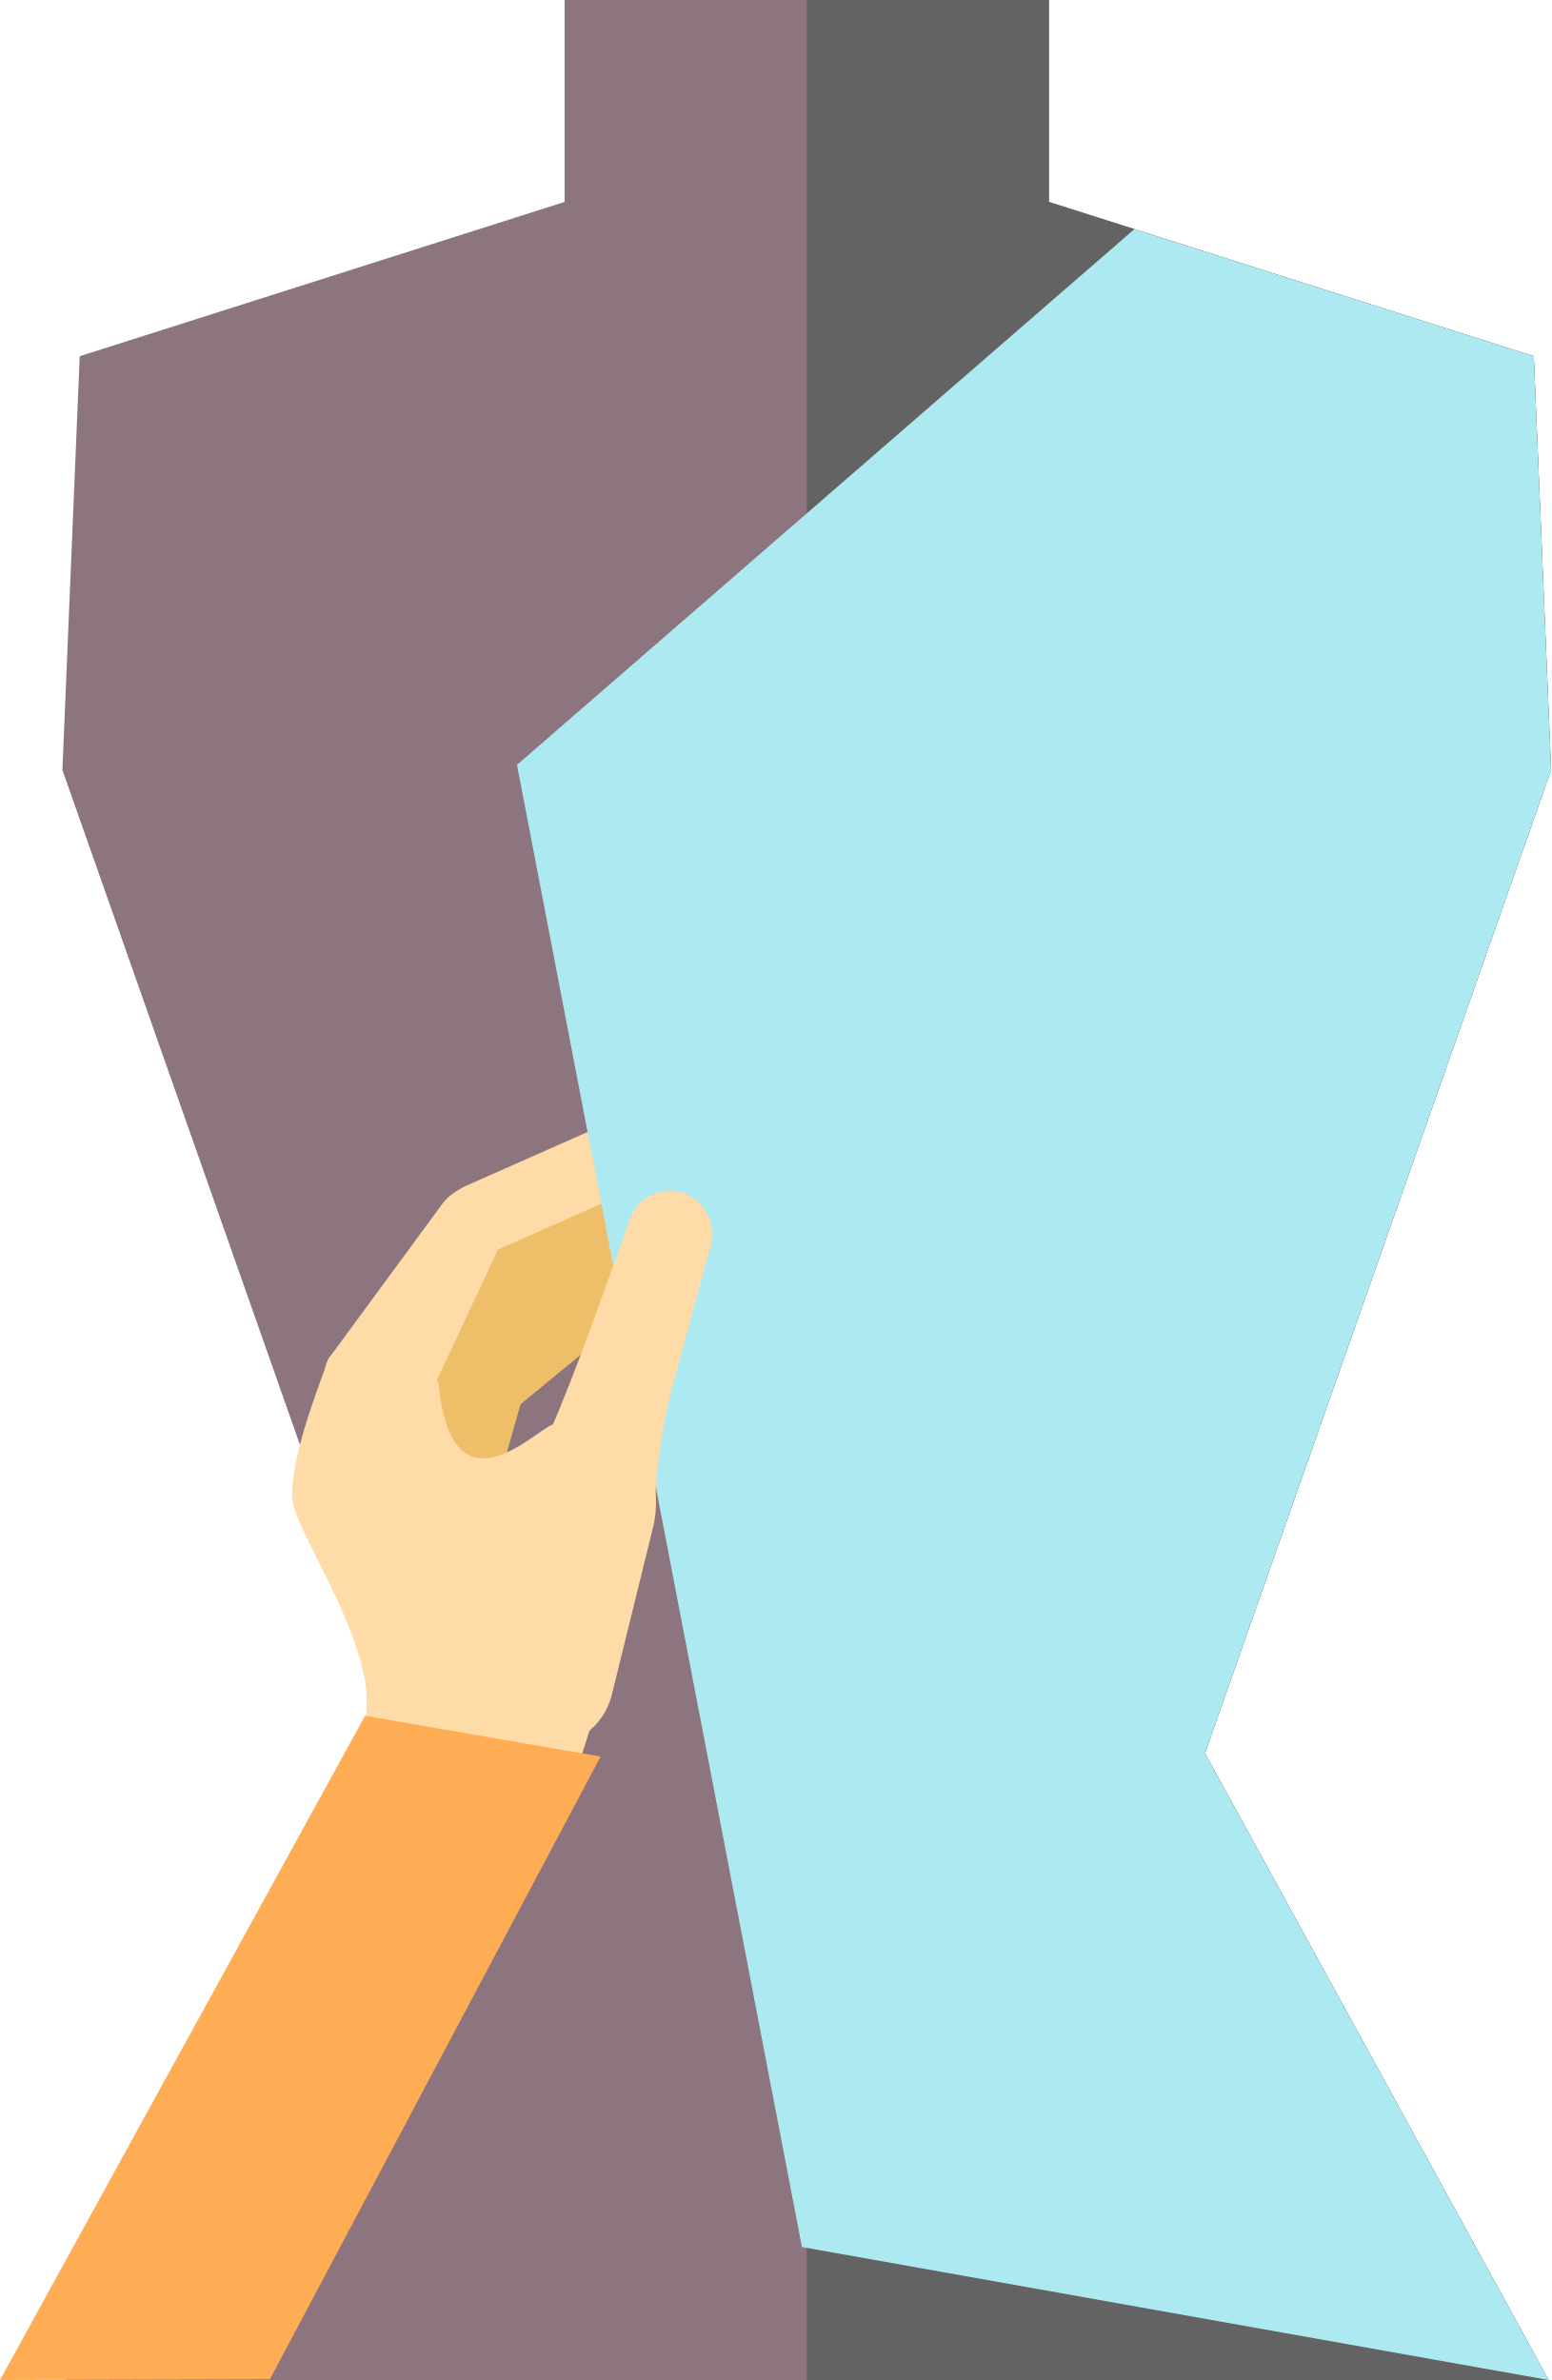
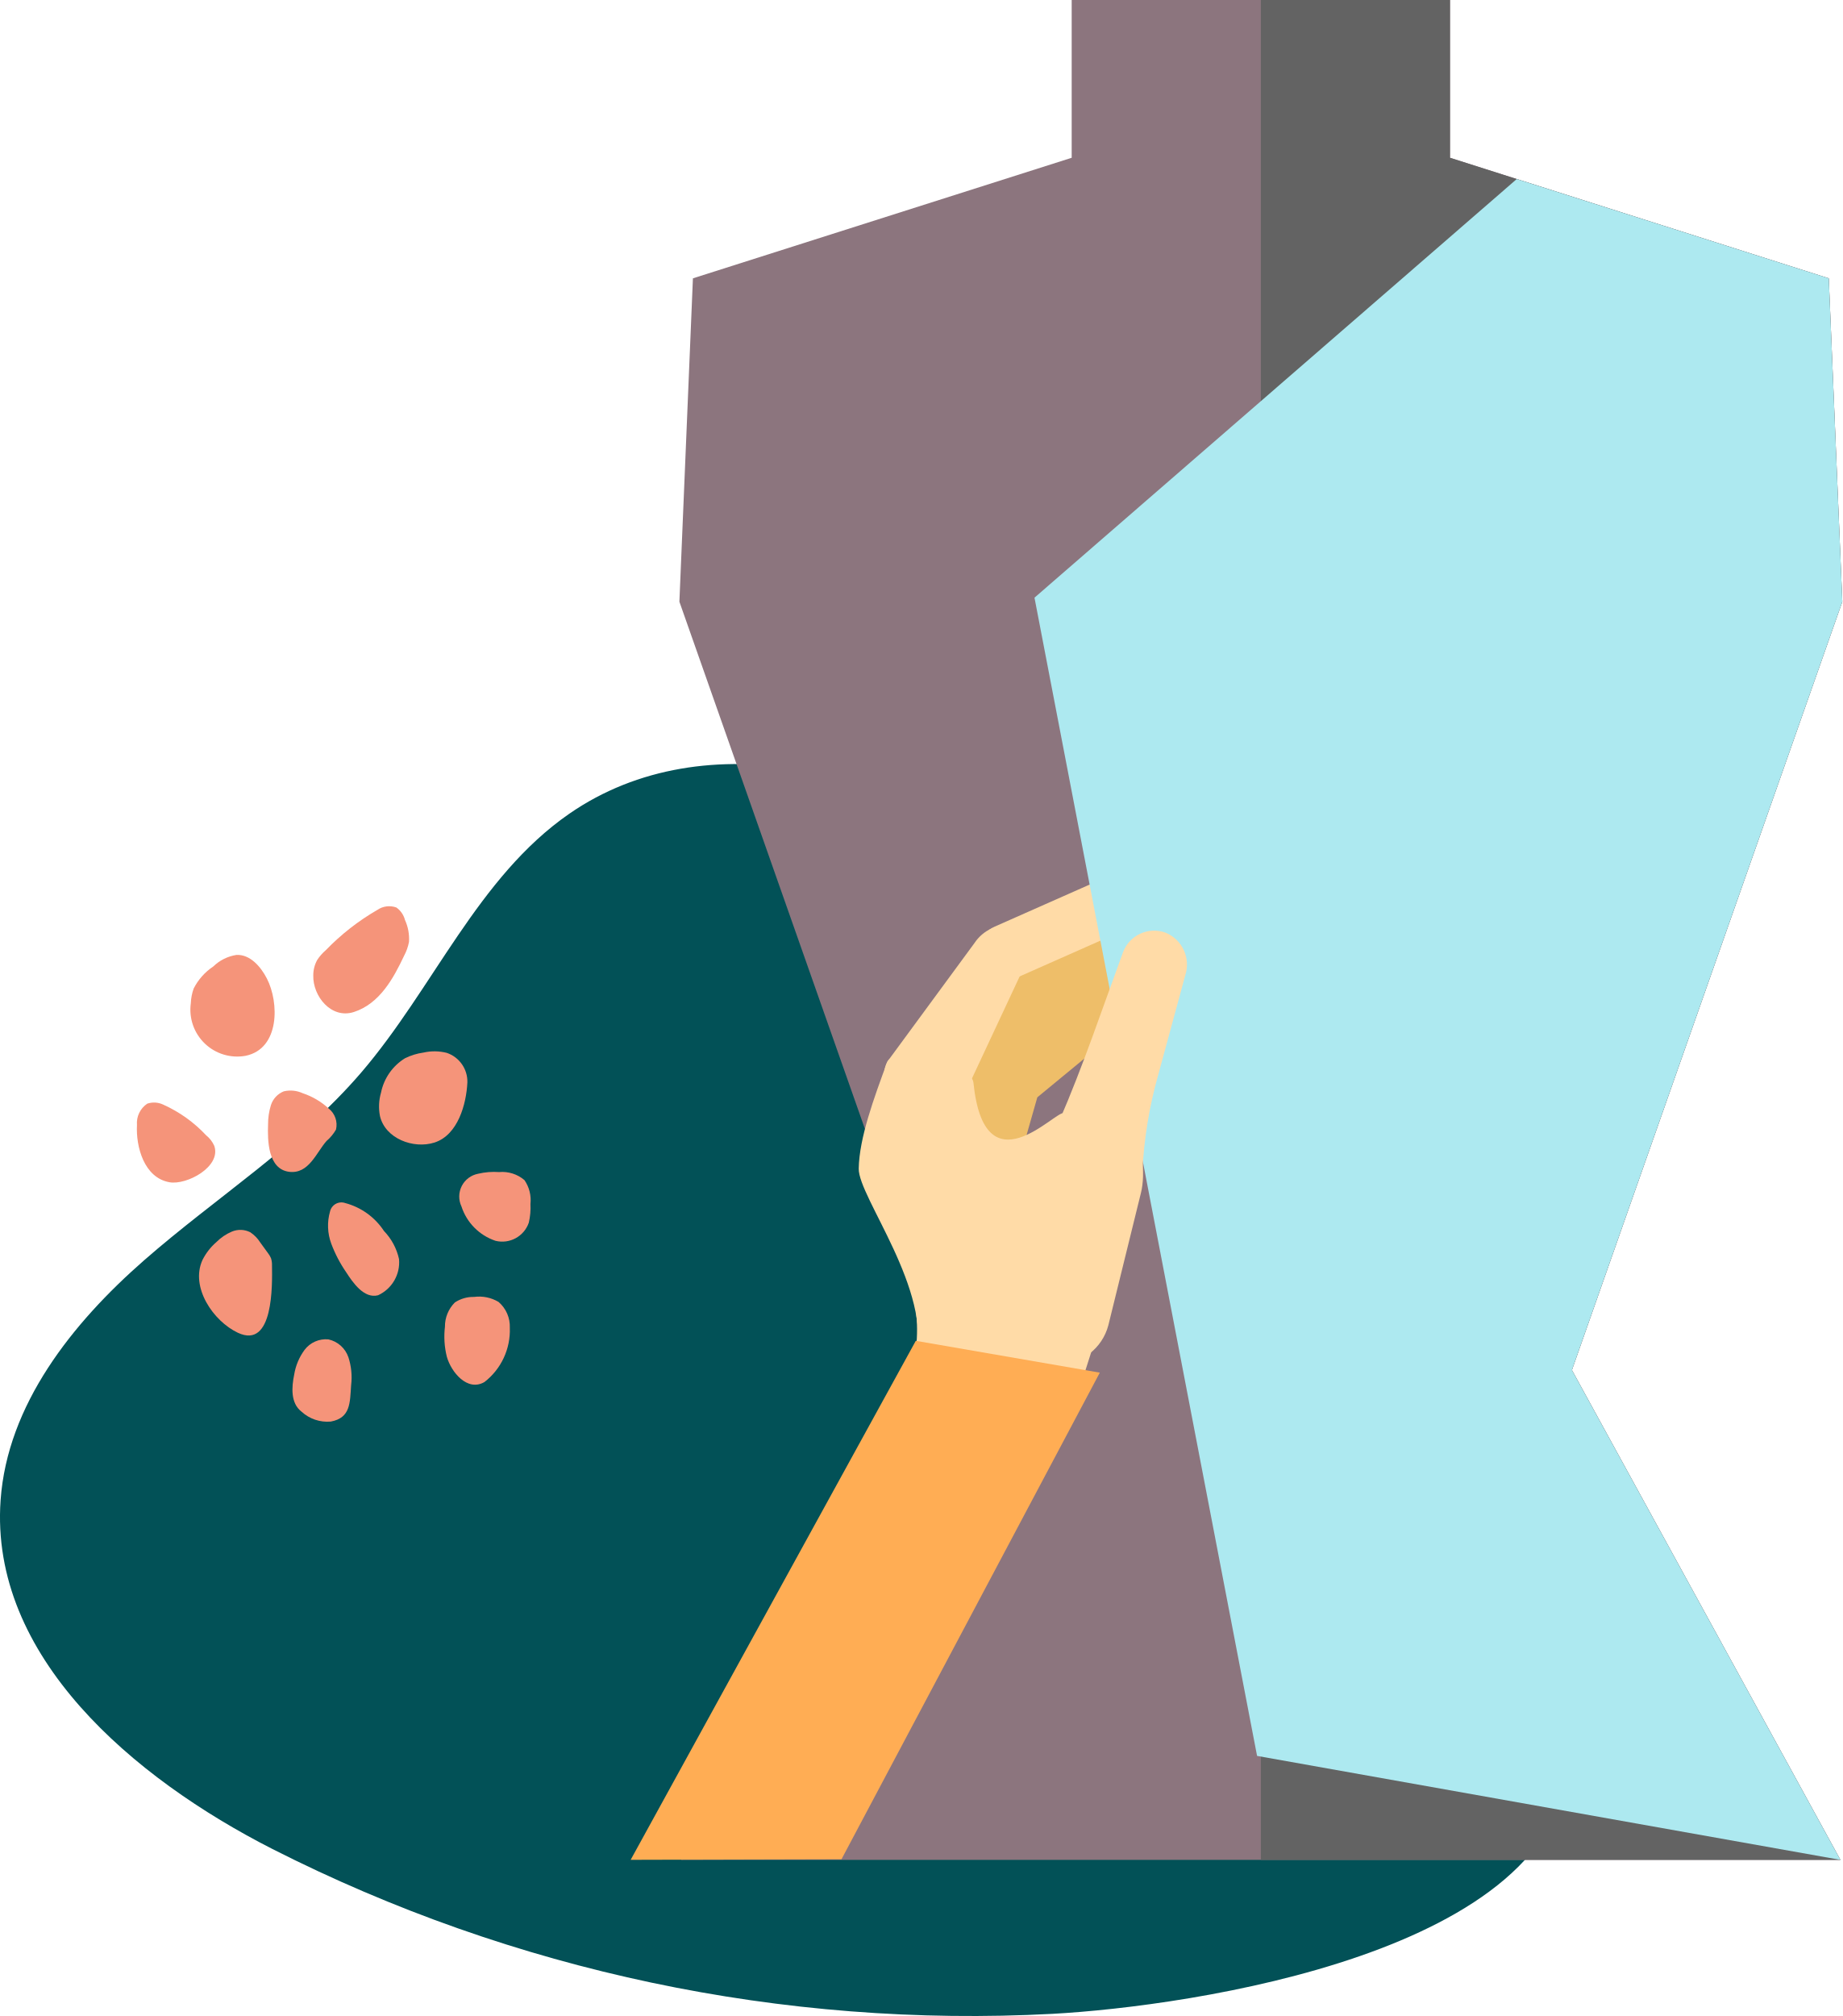
- <svg xmlns="http://www.w3.org/2000/svg" width="85.362" height="131" viewBox="0 0 85.362 131">
-   <g id="Grupo_55970" data-name="Grupo 55970" transform="translate(-80.159 -71.409)">
-     <path id="Trazado_106345" data-name="Trazado 106345" d="M81.868,113.791l.953-22.776,26.674-8.488h.011V71.409h26.654V82.527h.011l26.673,8.488.953,22.776-19.05,54.12,18.917,34.5H82L100.878,167.8Z" transform="translate(1.725 0)" fill="#8c757e" fill-rule="evenodd" />
-     <path id="Trazado_106346" data-name="Trazado 106346" d="M102.254,71.409h13.327V82.527h.011l26.673,8.488.953,22.776-19.05,54.12,18.917,34.5H102.254Z" transform="translate(22.303 0)" fill="#636363" fill-rule="evenodd" />
-     <path id="Trazado_106347" data-name="Trazado 106347" d="M95.314,107.87l-5.307,7.224c-.508.691,6.3,10.628,7.34,6.961l1.549-5.431,6.394-5.267c.719-.595,1.849-6.3,1.471-7.157h0a1.7,1.7,0,0,0-2.24-.866C102.783,104.1,96.4,106.387,95.314,107.87Z" transform="translate(9.914 32.077)" fill="#eebe69" fill-rule="evenodd" />
-     <path id="Trazado_106348" data-name="Trazado 106348" d="M102.7,101.951l-9.2,4.073a1.963,1.963,0,0,0-1,2.584h0a1.965,1.965,0,0,0,2.584,1l9.2-4.073a1.965,1.965,0,0,0,1-2.584v0A1.965,1.965,0,0,0,102.7,101.951Z" transform="translate(12.293 30.66)" fill="#ffdba7" fill-rule="evenodd" />
-     <path id="Trazado_106349" data-name="Trazado 106349" d="M106.981,113.978l-4.37-1.5c-.6-.2-5.6,5.53-6.374-2.156-.133-1.318-5.618-2.678-6.076-1.433-.926,2.512-1.969,5.329-2.005,7.5-.032,2,5.212,8.578,4.019,13.447l9.981.352a3.71,3.71,0,0,0,3.587-2.765l2.3-9.34C108.358,116.789,108.235,114.41,106.981,113.978Z" transform="translate(8.071 37.335)" fill="#ffdba7" fill-rule="evenodd" />
-     <path id="Trazado_106350" data-name="Trazado 106350" d="M102.967,119.936l-.8,2.508H89.942a10.981,10.981,0,0,0,.309-5.484Z" transform="translate(9.875 45.979)" fill="#ffdba7" fill-rule="evenodd" />
-     <path id="Trazado_106351" data-name="Trazado 106351" d="M80.159,154.967l20.089-36.557,12.964,2.242-18.2,34.276Z" transform="translate(0 47.442)" fill="#ffad54" fill-rule="evenodd" />
-     <path id="Trazado_106352" data-name="Trazado 106352" d="M95.417,105.022l-6.123,8.333a1.693,1.693,0,0,0,.989,2.468h0c1.386.51,2.6,3.768,4.676-.659l3.788-8.1c.456-.977.518-2.355-.492-2.727h0c-.635-.233-1.047-.541-1.608-.36A2.867,2.867,0,0,0,95.417,105.022Z" transform="translate(8.959 32.821)" fill="#ffdba7" fill-rule="evenodd" />
-     <path id="Trazado_106353" data-name="Trazado 106353" d="M128.294,77.686l21.983,6.993.953,22.776-19.051,54.12,18.918,34.5L110,188.753,94.318,107.172Z" transform="translate(14.292 6.336)" fill="#ade9f0" fill-rule="evenodd" />
-     <path id="Trazado_106354" data-name="Trazado 106354" d="M103.4,104.175h0a2.343,2.343,0,0,0-3,1.384c-1.455,3.952-2.825,8.05-4.5,11.9l-1.3,3.866a2.365,2.365,0,0,0,1.384,3h0c1.206.446,1.931-.673,3-1.384l2.779-1.849a30.346,30.346,0,0,1,1.125-6.924l1.9-6.995A2.424,2.424,0,0,0,103.4,104.175Z" transform="translate(14.445 32.929)" fill="#ffdba7" fill-rule="evenodd" />
+ <svg xmlns="http://www.w3.org/2000/svg" width="129.793" height="141.999" viewBox="0 0 129.793 141.999">
+   <g id="Grupo_1069630" data-name="Grupo 1069630" transform="translate(-836.293 -4792.518)">
+     <g id="Grupo_1067776" data-name="Grupo 1067776" transform="translate(91.293 -87.879)">
+       <path id="Trazado_771771" data-name="Trazado 771771" d="M3.029,901.384c-4.854-10.632-9.623-21.763-18.282-29.613S-37.772,860.4-47.38,867.054c-6.449,4.467-9.558,12.294-14.67,18.244-4.391,5.111-10.2,8.763-15.273,13.2s-9.639,10.174-10.116,16.9c-.78,11,9.328,19.569,19.151,24.571a108.718,108.718,0,0,0,54.973,11.61c9.6-.525,35.933-4.308,36.339-17.97.161-5.407-6.641-9.634-9.612-13.5C9.069,914.456,5.973,907.832,3.029,901.384Z" transform="translate(832.481 4070.664)" fill="#025157" />
+       <g id="Grupo_1054388" data-name="Grupo 1054388" transform="translate(-912.32 4916.916)">
+         <path id="Trazado_771758" data-name="Trazado 771758" d="M1719.933,176.872c-.182.885-.264,2.007.516,2.607a2.69,2.69,0,0,0,2.063.7c1.4-.258,1.346-1.325,1.433-2.566a4.56,4.56,0,0,0-.191-1.961,1.924,1.924,0,0,0-1.413-1.263,1.886,1.886,0,0,0-1.675.738A4,4,0,0,0,1719.933,176.872Z" transform="translate(-41.887 -116.568)" fill="#f5947a" />
+         <path id="Trazado_771759" data-name="Trazado 771759" d="M1693.235,139.81a1.538,1.538,0,0,0-.07-.525,1.6,1.6,0,0,0-.221-.369l-.538-.74a2.393,2.393,0,0,0-.7-.718,1.544,1.544,0,0,0-1.292-.05,3.429,3.429,0,0,0-1.1.744,4.094,4.094,0,0,0-.978,1.26c-.875,1.919.766,4.314,2.5,5.127C1693.355,145.713,1693.253,141.144,1693.235,139.81Z" transform="translate(-16.752 -87.181)" fill="#f5947a" />
+         <path id="Trazado_771760" data-name="Trazado 771760" d="M1672.416,97.065a1.971,1.971,0,0,0-.572-.742,9.418,9.418,0,0,0-3.04-2.169,1.5,1.5,0,0,0-1.11-.061,1.646,1.646,0,0,0-.724,1.5c-.083,1.526.495,3.719,2.291,4.036C1670.473,99.846,1672.925,98.534,1672.416,97.065Z" transform="translate(0 -52.875)" fill="#f5947a" />
+         <path id="Trazado_771761" data-name="Trazado 771761" d="M1690.61,45.548c-.439-.847-1.187-1.7-2.14-1.654a3.006,3.006,0,0,0-1.638.819,4.065,4.065,0,0,0-1.377,1.552,3.483,3.483,0,0,0-.2,1.04A3.3,3.3,0,0,0,1689.113,51C1691.53,50.505,1691.491,47.247,1690.61,45.548Z" transform="translate(-14.492 -13.152)" fill="#f5947a" />
+         <path id="Trazado_771762" data-name="Trazado 771762" d="M1733.282,30.8a3.441,3.441,0,0,0,.345-.975,3.212,3.212,0,0,0-.284-1.546,1.55,1.55,0,0,0-.605-.877,1.476,1.476,0,0,0-1.341.169,16.573,16.573,0,0,0-3.626,2.832,3.287,3.287,0,0,0-.615.7,2.247,2.247,0,0,0-.273,1.073c-.042,1.475,1.267,3.1,2.861,2.587C1731.555,34.178,1732.528,32.4,1733.282,30.8Z" transform="translate(-47.492 0)" fill="#f5947a" />
+         <path id="Trazado_771763" data-name="Trazado 771763" d="M1715.629,93.454a3.01,3.01,0,0,0,.662-.8,1.455,1.455,0,0,0-.507-1.475,5.064,5.064,0,0,0-1.837-1.084,2.058,2.058,0,0,0-1.334-.134,1.556,1.556,0,0,0-.908.976,4.438,4.438,0,0,0-.2,1.36c-.041,1.118-.015,3.135,1.478,3.332C1714.38,95.807,1714.9,94.272,1715.629,93.454Z" transform="translate(-35.299 -49.611)" fill="#f5947a" />
+         <path id="Trazado_771764" data-name="Trazado 771764" d="M1755.448,78.825a2.137,2.137,0,0,0-1.456-2.078,3.529,3.529,0,0,0-1.639-.019,4.262,4.262,0,0,0-1.3.4,3.708,3.708,0,0,0-1.689,2.419,3.5,3.5,0,0,0-.075,1.651c.369,1.59,2.36,2.338,3.837,1.869C1754.783,82.537,1755.377,80.354,1755.448,78.825Z" transform="translate(-65.2 -39.108)" fill="#f5947a" />
+         <path id="Trazado_771765" data-name="Trazado 771765" d="M1781.446,121.187a4.676,4.676,0,0,0,.116-1.316,2.49,2.49,0,0,0-.423-1.681,2.413,2.413,0,0,0-1.786-.566,4.9,4.9,0,0,0-1.481.119,1.633,1.633,0,0,0-1.172,2.3,3.787,3.787,0,0,0,2.4,2.423A1.98,1.98,0,0,0,1781.446,121.187Z" transform="translate(-86.87 -71.587)" fill="#f5947a" />
+         <path id="Trazado_771766" data-name="Trazado 771766" d="M1736.9,132.044a4.137,4.137,0,0,0-1.06-1.977,4.713,4.713,0,0,0-2.732-1.967.821.821,0,0,0-1.07.6,3.628,3.628,0,0,0,.087,2.257,9.263,9.263,0,0,0,1.061,2.03c.452.7,1.244,1.868,2.237,1.608A2.547,2.547,0,0,0,1736.9,132.044Z" transform="translate(-51.468 -79.881)" fill="#f5947a" />
+         <path id="Trazado_771767" data-name="Trazado 771767" d="M1776.033,162.2a2.282,2.282,0,0,0-.793-1.823,2.673,2.673,0,0,0-1.723-.353,2.352,2.352,0,0,0-1.355.389,2.385,2.385,0,0,0-.7,1.717,5.814,5.814,0,0,0,.134,2.108c.3,1.073,1.445,2.486,2.652,1.779A4.611,4.611,0,0,0,1776.033,162.2Z" transform="translate(-82.795 -105.193)" fill="#f5947a" />
+       </g>
+     </g>
+     <g id="Grupo_55970" data-name="Grupo 55970" transform="translate(800.565 4721.108)">
+       <path id="Trazado_106345" data-name="Trazado 106345" d="M81.868,113.791l.953-22.776,26.674-8.488h.011V71.409h26.654V82.527h.011l26.673,8.488.953,22.776-19.05,54.12,18.917,34.5H82L100.878,167.8Z" transform="translate(1.725 0)" fill="#8c757e" fill-rule="evenodd" />
+       <path id="Trazado_106346" data-name="Trazado 106346" d="M102.254,71.409h13.327V82.527h.011l26.673,8.488.953,22.776-19.05,54.12,18.917,34.5H102.254Z" transform="translate(22.303 0)" fill="#636363" fill-rule="evenodd" />
+       <path id="Trazado_106347" data-name="Trazado 106347" d="M95.314,107.87l-5.307,7.224c-.508.691,6.3,10.628,7.34,6.961l1.549-5.431,6.394-5.267c.719-.595,1.849-6.3,1.471-7.157h0a1.7,1.7,0,0,0-2.24-.866C102.783,104.1,96.4,106.387,95.314,107.87Z" transform="translate(9.914 32.077)" fill="#eebe69" fill-rule="evenodd" />
+       <path id="Trazado_106348" data-name="Trazado 106348" d="M102.7,101.951l-9.2,4.073a1.963,1.963,0,0,0-1,2.584h0a1.965,1.965,0,0,0,2.584,1l9.2-4.073a1.965,1.965,0,0,0,1-2.584v0A1.965,1.965,0,0,0,102.7,101.951Z" transform="translate(12.293 30.66)" fill="#ffdba7" fill-rule="evenodd" />
+       <path id="Trazado_106349" data-name="Trazado 106349" d="M106.981,113.978l-4.37-1.5c-.6-.2-5.6,5.53-6.374-2.156-.133-1.318-5.618-2.678-6.076-1.433-.926,2.512-1.969,5.329-2.005,7.5-.032,2,5.212,8.578,4.019,13.447l9.981.352a3.71,3.71,0,0,0,3.587-2.765l2.3-9.34C108.358,116.789,108.235,114.41,106.981,113.978Z" transform="translate(8.071 37.335)" fill="#ffdba7" fill-rule="evenodd" />
+       <path id="Trazado_106350" data-name="Trazado 106350" d="M102.967,119.936l-.8,2.508H89.942a10.981,10.981,0,0,0,.309-5.484Z" transform="translate(9.875 45.979)" fill="#ffdba7" fill-rule="evenodd" />
+       <path id="Trazado_106351" data-name="Trazado 106351" d="M80.159,154.967l20.089-36.557,12.964,2.242-18.2,34.276Z" transform="translate(0 47.442)" fill="#ffad54" fill-rule="evenodd" />
+       <path id="Trazado_106352" data-name="Trazado 106352" d="M95.417,105.022l-6.123,8.333a1.693,1.693,0,0,0,.989,2.468h0c1.386.51,2.6,3.768,4.676-.659l3.788-8.1c.456-.977.518-2.355-.492-2.727h0c-.635-.233-1.047-.541-1.608-.36A2.867,2.867,0,0,0,95.417,105.022Z" transform="translate(8.959 32.821)" fill="#ffdba7" fill-rule="evenodd" />
+       <path id="Trazado_106353" data-name="Trazado 106353" d="M128.294,77.686l21.983,6.993.953,22.776-19.051,54.12,18.918,34.5L110,188.753,94.318,107.172Z" transform="translate(14.292 6.336)" fill="#ade9f0" fill-rule="evenodd" />
+       <path id="Trazado_106354" data-name="Trazado 106354" d="M103.4,104.175h0a2.343,2.343,0,0,0-3,1.384c-1.455,3.952-2.825,8.05-4.5,11.9l-1.3,3.866a2.365,2.365,0,0,0,1.384,3h0c1.206.446,1.931-.673,3-1.384l2.779-1.849a30.346,30.346,0,0,1,1.125-6.924l1.9-6.995A2.424,2.424,0,0,0,103.4,104.175Z" transform="translate(14.445 32.929)" fill="#ffdba7" fill-rule="evenodd" />
+     </g>
  </g>
</svg>
